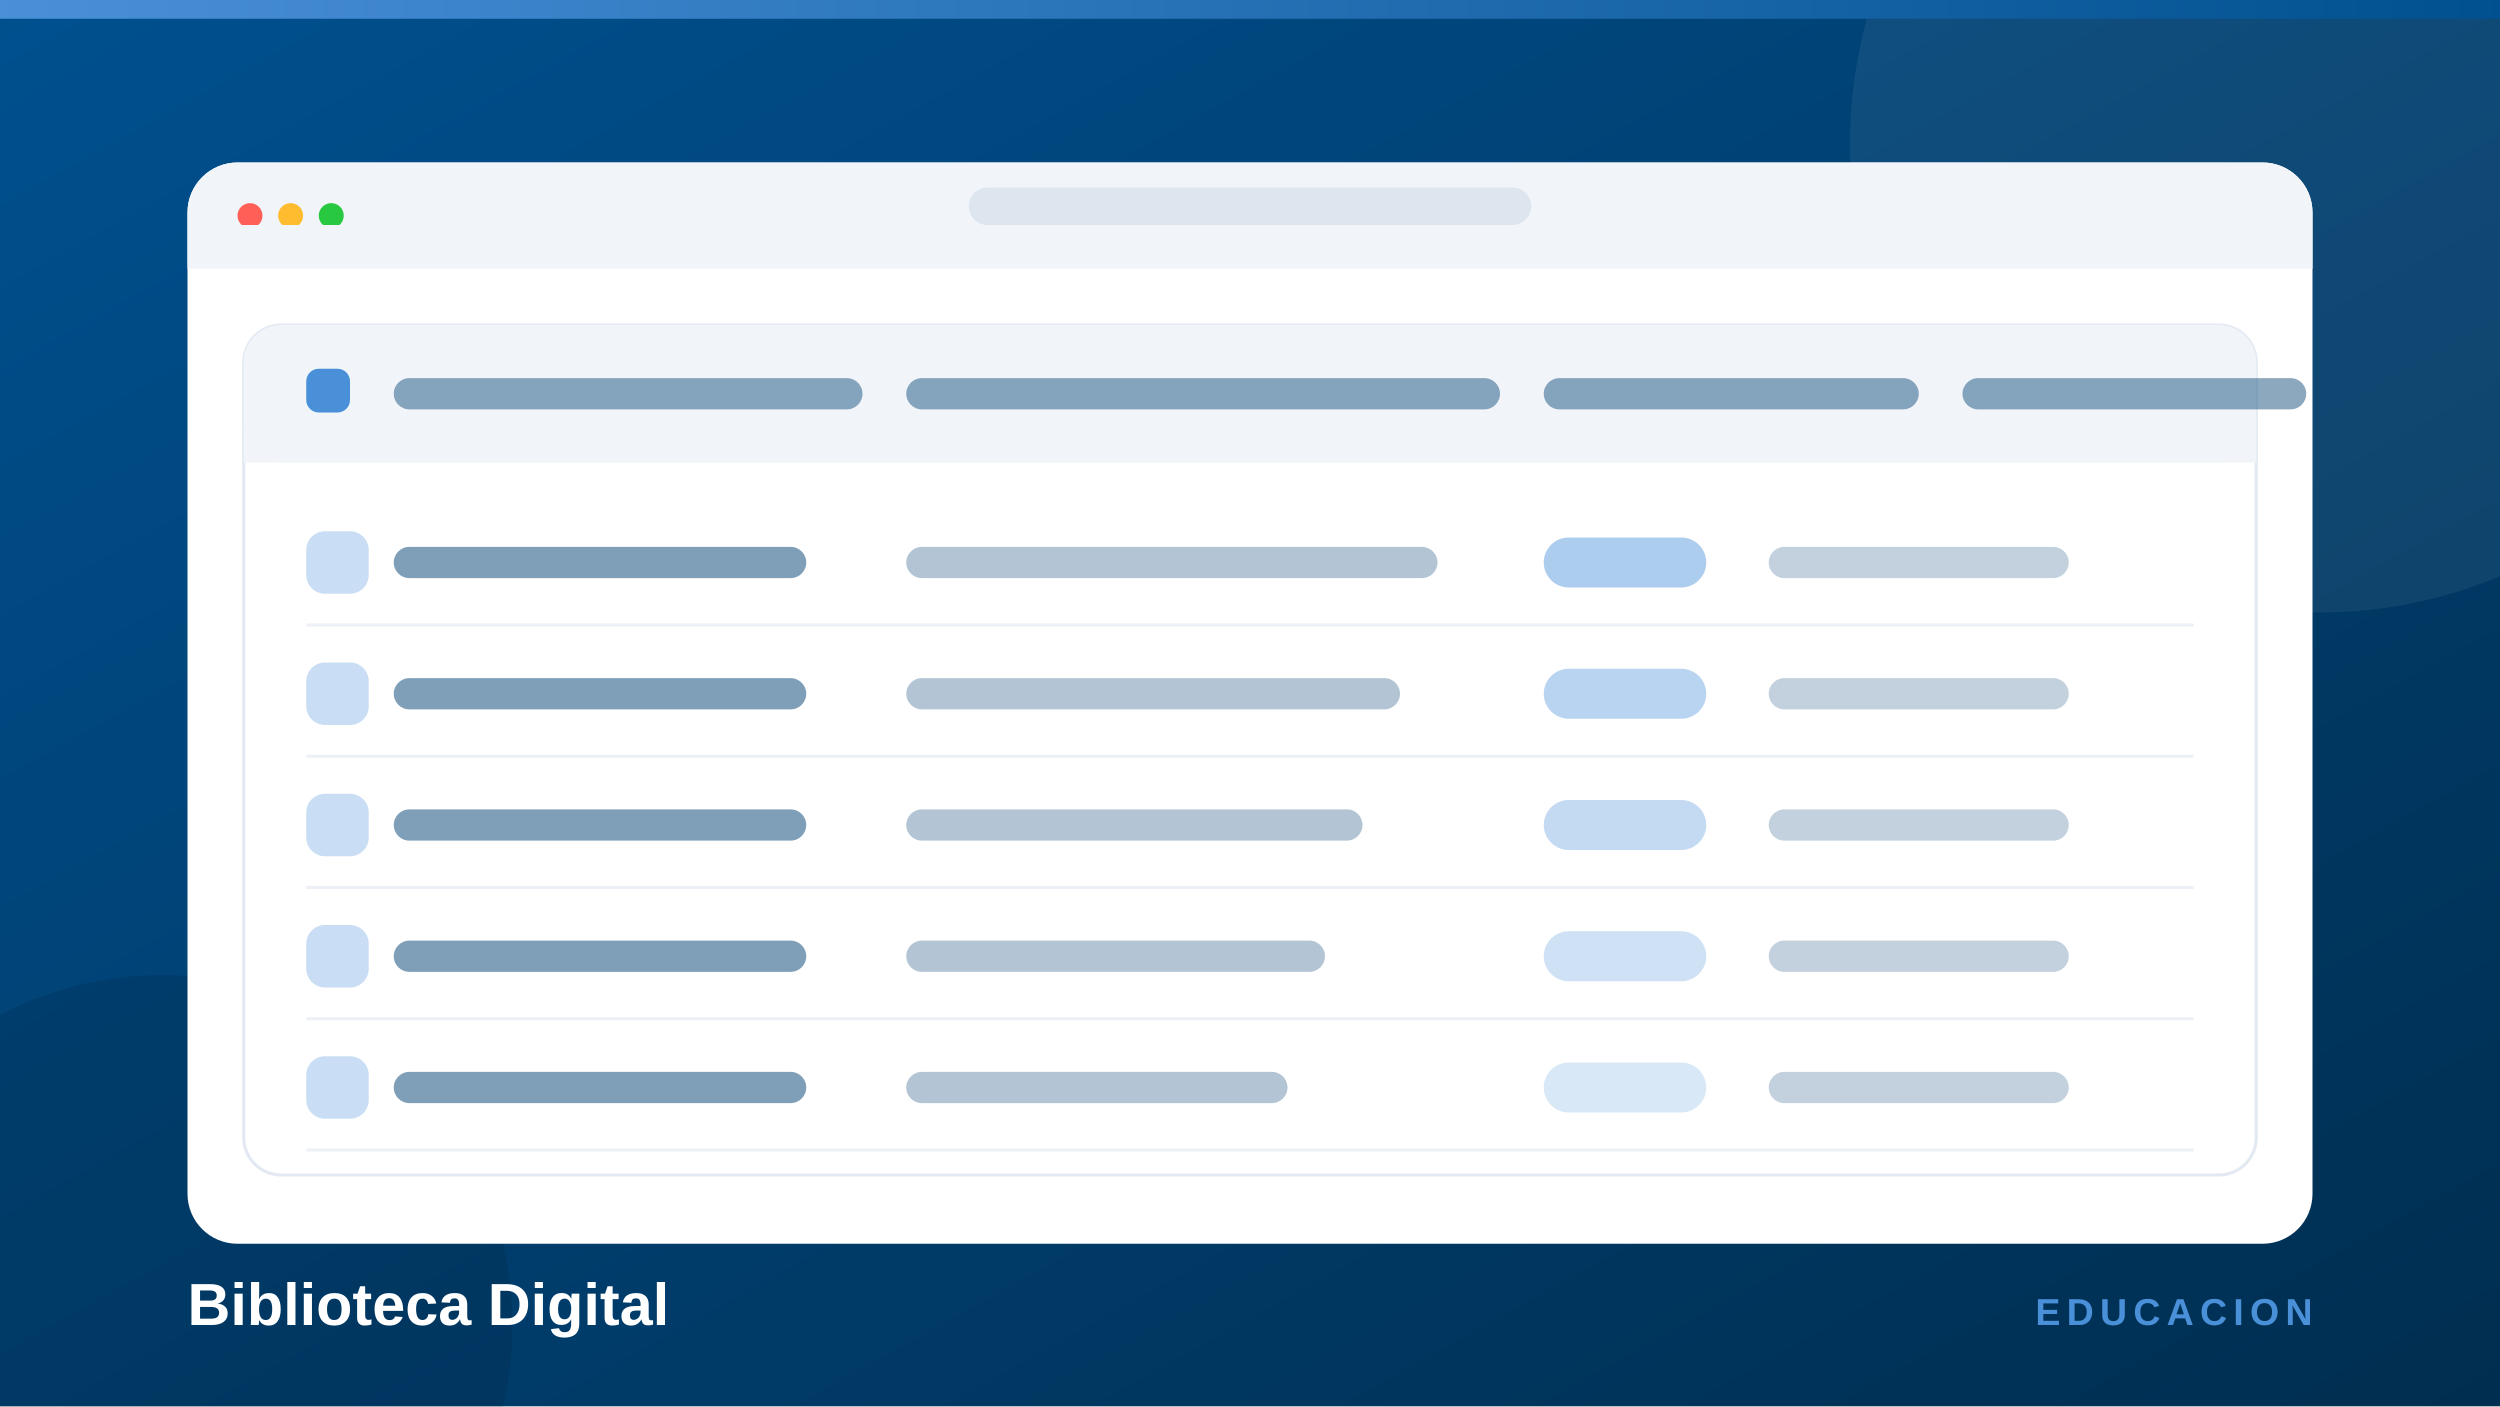
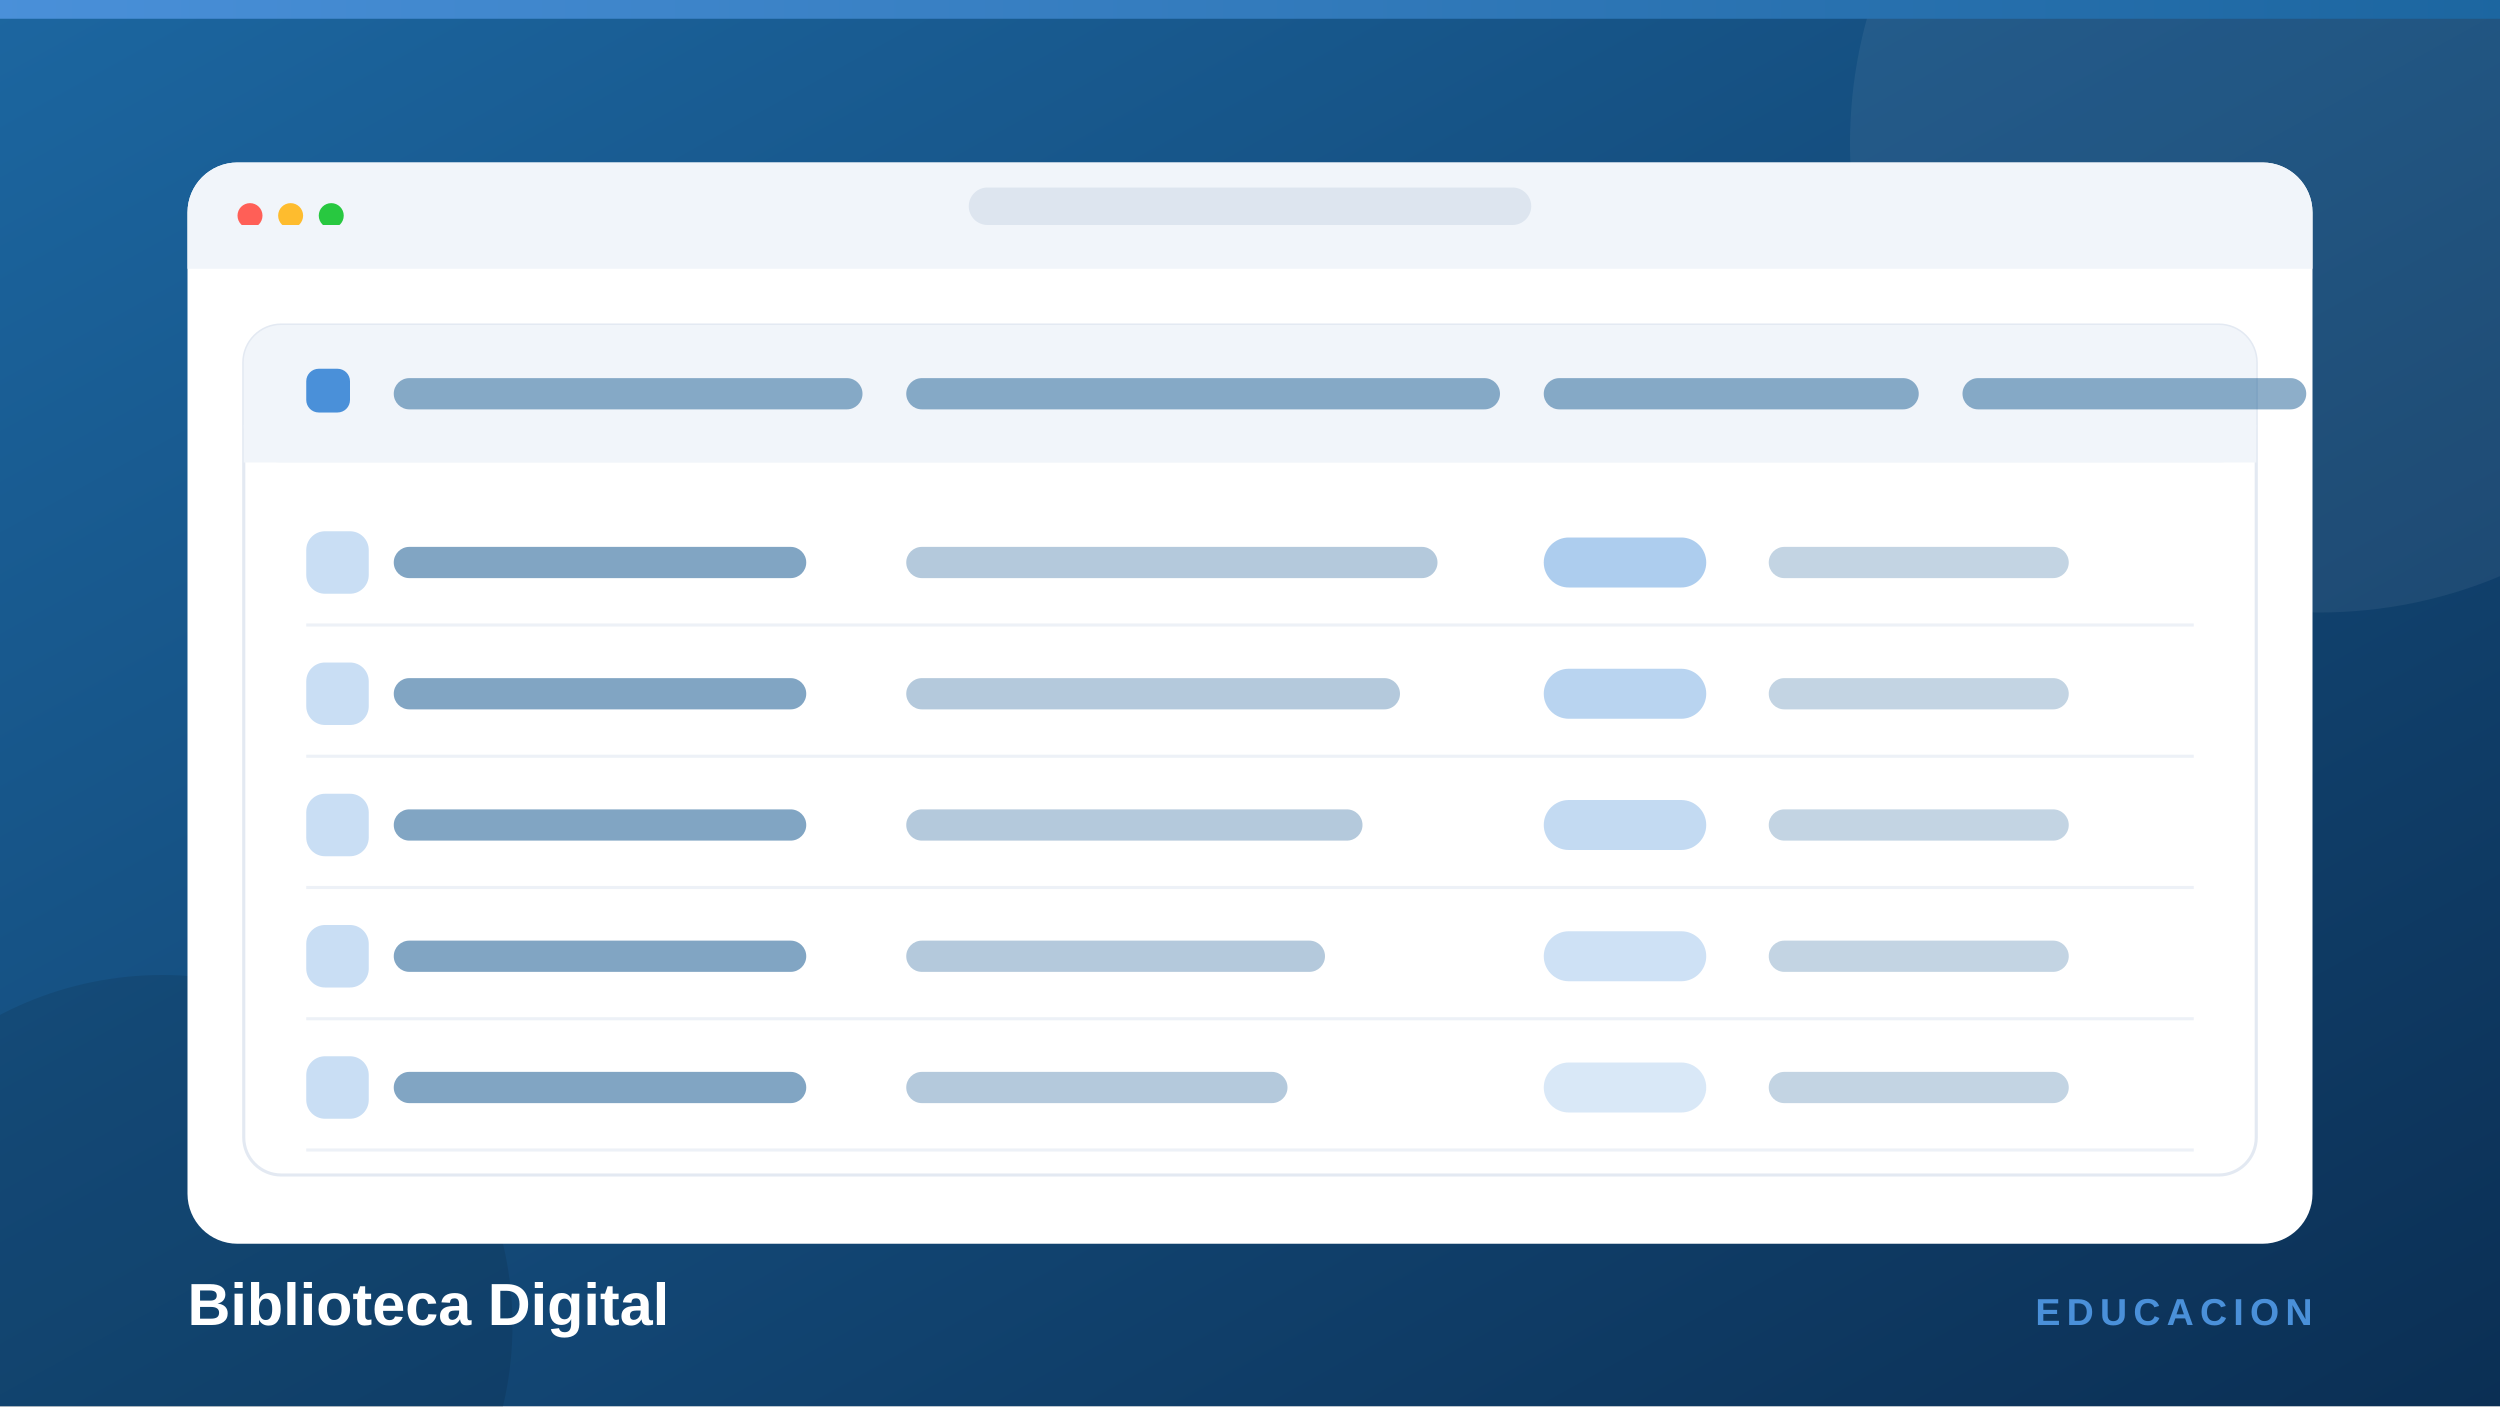
<svg xmlns="http://www.w3.org/2000/svg" width="800" height="450" viewBox="0 0 800 450" role="img" aria-label="Biblioteca Digital">
  <defs>
    <linearGradient id="bg" x1="0" y1="0" x2="1" y2="1">
-       <stop offset="0" stop-color="#00508F" />
-       <stop offset="1" stop-color="#002E50" />
+       <stop offset="0" stop-color="#1C66A0" />
+       <stop offset="1" stop-color="#0B2F54" />
    </linearGradient>
    <linearGradient id="bar" x1="0" y1="0" x2="1" y2="0">
      <stop offset="0" stop-color="#4A90D9" />
-       <stop offset="1" stop-color="#00508F" />
+       <stop offset="1" stop-color="#1C66A0" />
    </linearGradient>
  </defs>
  <rect width="800" height="450" fill="url(#bg)" />
  <circle cx="742" cy="46" r="150" fill="#FFFFFF" opacity="0.06" />
  <circle cx="52" cy="424" r="112" fill="#000000" opacity="0.10" />
  <g transform="translate(60,52)">
    <rect x="0" y="0" width="680" height="346" rx="16" fill="#FFFFFF" />
    <path d="M0 16 A16 16 0 0 1 16 0 L664 0 A16 16 0 0 1 680 16 L680 20 L0 20 Z" fill="#F1F5FA" />
    <circle cx="20" cy="17" r="4" fill="#FF5F57" />
    <circle cx="33" cy="17" r="4" fill="#FEBC2E" />
    <circle cx="46" cy="17" r="4" fill="#28C840" />
    <rect x="250" y="8" width="180" height="12" rx="6" fill="#DDE5EF" />
    <rect x="0" y="20" width="680" height="14" fill="#F1F5FA" />
    <rect x="18" y="52" width="644" height="272" rx="12" fill="#FFFFFF" stroke="#E3E9F2" />
    <rect x="18" y="52" width="644" height="44" rx="12" fill="#F1F5FA" />
    <rect x="18" y="84" width="644" height="12" fill="#F1F5FA" />
    <rect x="38" y="66" width="14" height="14" rx="4" fill="#4A90D9" />
-     <rect x="66" y="69" width="150" height="10" rx="5" fill="#003E70" opacity="0.45" />
-     <rect x="230" y="69" width="190" height="10" rx="5" fill="#003E70" opacity="0.45" />
-     <rect x="434" y="69" width="120" height="10" rx="5" fill="#003E70" opacity="0.45" />
-     <rect x="568" y="69" width="110" height="10" rx="5" fill="#003E70" opacity="0.45" />
+     <rect x="66" y="69" width="150" height="10" rx="5" fill="#034B88" opacity="0.45" />
+     <rect x="230" y="69" width="190" height="10" rx="5" fill="#034B88" opacity="0.45" />
+     <rect x="434" y="69" width="120" height="10" rx="5" fill="#034B88" opacity="0.45" />
+     <rect x="568" y="69" width="110" height="10" rx="5" fill="#034B88" opacity="0.45" />
    <rect x="38" y="118" width="20" height="20" rx="6" fill="#4A90D9" opacity="0.3" />
    <rect x="112" y="0" width="0" height="0" fill="none" />
-     <rect x="66" y="123" width="132" height="10" rx="5" fill="#003E70" opacity="0.5" />
-     <rect x="230" y="123" width="170" height="10" rx="5" fill="#003E70" opacity="0.3" />
+     <rect x="66" y="123" width="132" height="10" rx="5" fill="#034B88" opacity="0.5" />
+     <rect x="230" y="123" width="170" height="10" rx="5" fill="#034B88" opacity="0.3" />
    <rect x="434" y="120" width="52" height="16" rx="8" fill="#4A90D9" opacity="0.45" />
-     <rect x="506" y="123" width="96" height="10" rx="5" fill="#003E70" opacity="0.24" />
+     <rect x="506" y="123" width="96" height="10" rx="5" fill="#034B88" opacity="0.24" />
    <line x1="38" y1="148" x2="642" y2="148" stroke="#EDF1F7" />
    <rect x="38" y="160" width="20" height="20" rx="6" fill="#4A90D9" opacity="0.3" />
    <rect x="154" y="0" width="0" height="0" fill="none" />
-     <rect x="66" y="165" width="132" height="10" rx="5" fill="#003E70" opacity="0.5" />
-     <rect x="230" y="165" width="158" height="10" rx="5" fill="#003E70" opacity="0.3" />
+     <rect x="66" y="165" width="132" height="10" rx="5" fill="#034B88" opacity="0.5" />
+     <rect x="230" y="165" width="158" height="10" rx="5" fill="#034B88" opacity="0.3" />
    <rect x="434" y="162" width="52" height="16" rx="8" fill="#4A90D9" opacity="0.39" />
-     <rect x="506" y="165" width="96" height="10" rx="5" fill="#003E70" opacity="0.24" />
+     <rect x="506" y="165" width="96" height="10" rx="5" fill="#034B88" opacity="0.24" />
    <line x1="38" y1="190" x2="642" y2="190" stroke="#EDF1F7" />
    <rect x="38" y="202" width="20" height="20" rx="6" fill="#4A90D9" opacity="0.3" />
    <rect x="196" y="0" width="0" height="0" fill="none" />
-     <rect x="66" y="207" width="132" height="10" rx="5" fill="#003E70" opacity="0.5" />
-     <rect x="230" y="207" width="146" height="10" rx="5" fill="#003E70" opacity="0.3" />
+     <rect x="66" y="207" width="132" height="10" rx="5" fill="#034B88" opacity="0.5" />
+     <rect x="230" y="207" width="146" height="10" rx="5" fill="#034B88" opacity="0.3" />
    <rect x="434" y="204" width="52" height="16" rx="8" fill="#4A90D9" opacity="0.33" />
-     <rect x="506" y="207" width="96" height="10" rx="5" fill="#003E70" opacity="0.24" />
+     <rect x="506" y="207" width="96" height="10" rx="5" fill="#034B88" opacity="0.24" />
    <line x1="38" y1="232" x2="642" y2="232" stroke="#EDF1F7" />
    <rect x="38" y="244" width="20" height="20" rx="6" fill="#4A90D9" opacity="0.3" />
    <rect x="238" y="0" width="0" height="0" fill="none" />
-     <rect x="66" y="249" width="132" height="10" rx="5" fill="#003E70" opacity="0.5" />
-     <rect x="230" y="249" width="134" height="10" rx="5" fill="#003E70" opacity="0.3" />
+     <rect x="66" y="249" width="132" height="10" rx="5" fill="#034B88" opacity="0.5" />
+     <rect x="230" y="249" width="134" height="10" rx="5" fill="#034B88" opacity="0.3" />
    <rect x="434" y="246" width="52" height="16" rx="8" fill="#4A90D9" opacity="0.27" />
-     <rect x="506" y="249" width="96" height="10" rx="5" fill="#003E70" opacity="0.24" />
+     <rect x="506" y="249" width="96" height="10" rx="5" fill="#034B88" opacity="0.24" />
    <line x1="38" y1="274" x2="642" y2="274" stroke="#EDF1F7" />
    <rect x="38" y="286" width="20" height="20" rx="6" fill="#4A90D9" opacity="0.3" />
    <rect x="280" y="0" width="0" height="0" fill="none" />
-     <rect x="66" y="291" width="132" height="10" rx="5" fill="#003E70" opacity="0.5" />
-     <rect x="230" y="291" width="122" height="10" rx="5" fill="#003E70" opacity="0.3" />
+     <rect x="66" y="291" width="132" height="10" rx="5" fill="#034B88" opacity="0.5" />
+     <rect x="230" y="291" width="122" height="10" rx="5" fill="#034B88" opacity="0.3" />
    <rect x="434" y="288" width="52" height="16" rx="8" fill="#4A90D9" opacity="0.21" />
-     <rect x="506" y="291" width="96" height="10" rx="5" fill="#003E70" opacity="0.24" />
+     <rect x="506" y="291" width="96" height="10" rx="5" fill="#034B88" opacity="0.24" />
    <line x1="38" y1="316" x2="642" y2="316" stroke="#EDF1F7" />
  </g>
  <text x="60" y="424" font-family="Segoe UI,Arial,sans-serif" font-size="19" font-weight="700" fill="#FFFFFF">Biblioteca Digital</text>
  <text x="740" y="424" text-anchor="end" font-family="Segoe UI,Arial,sans-serif" font-size="12" font-weight="600" letter-spacing="2" fill="#4A90D9">EDUCACION</text>
  <rect x="0" y="0" width="800" height="6" fill="url(#bar)" />
</svg>
